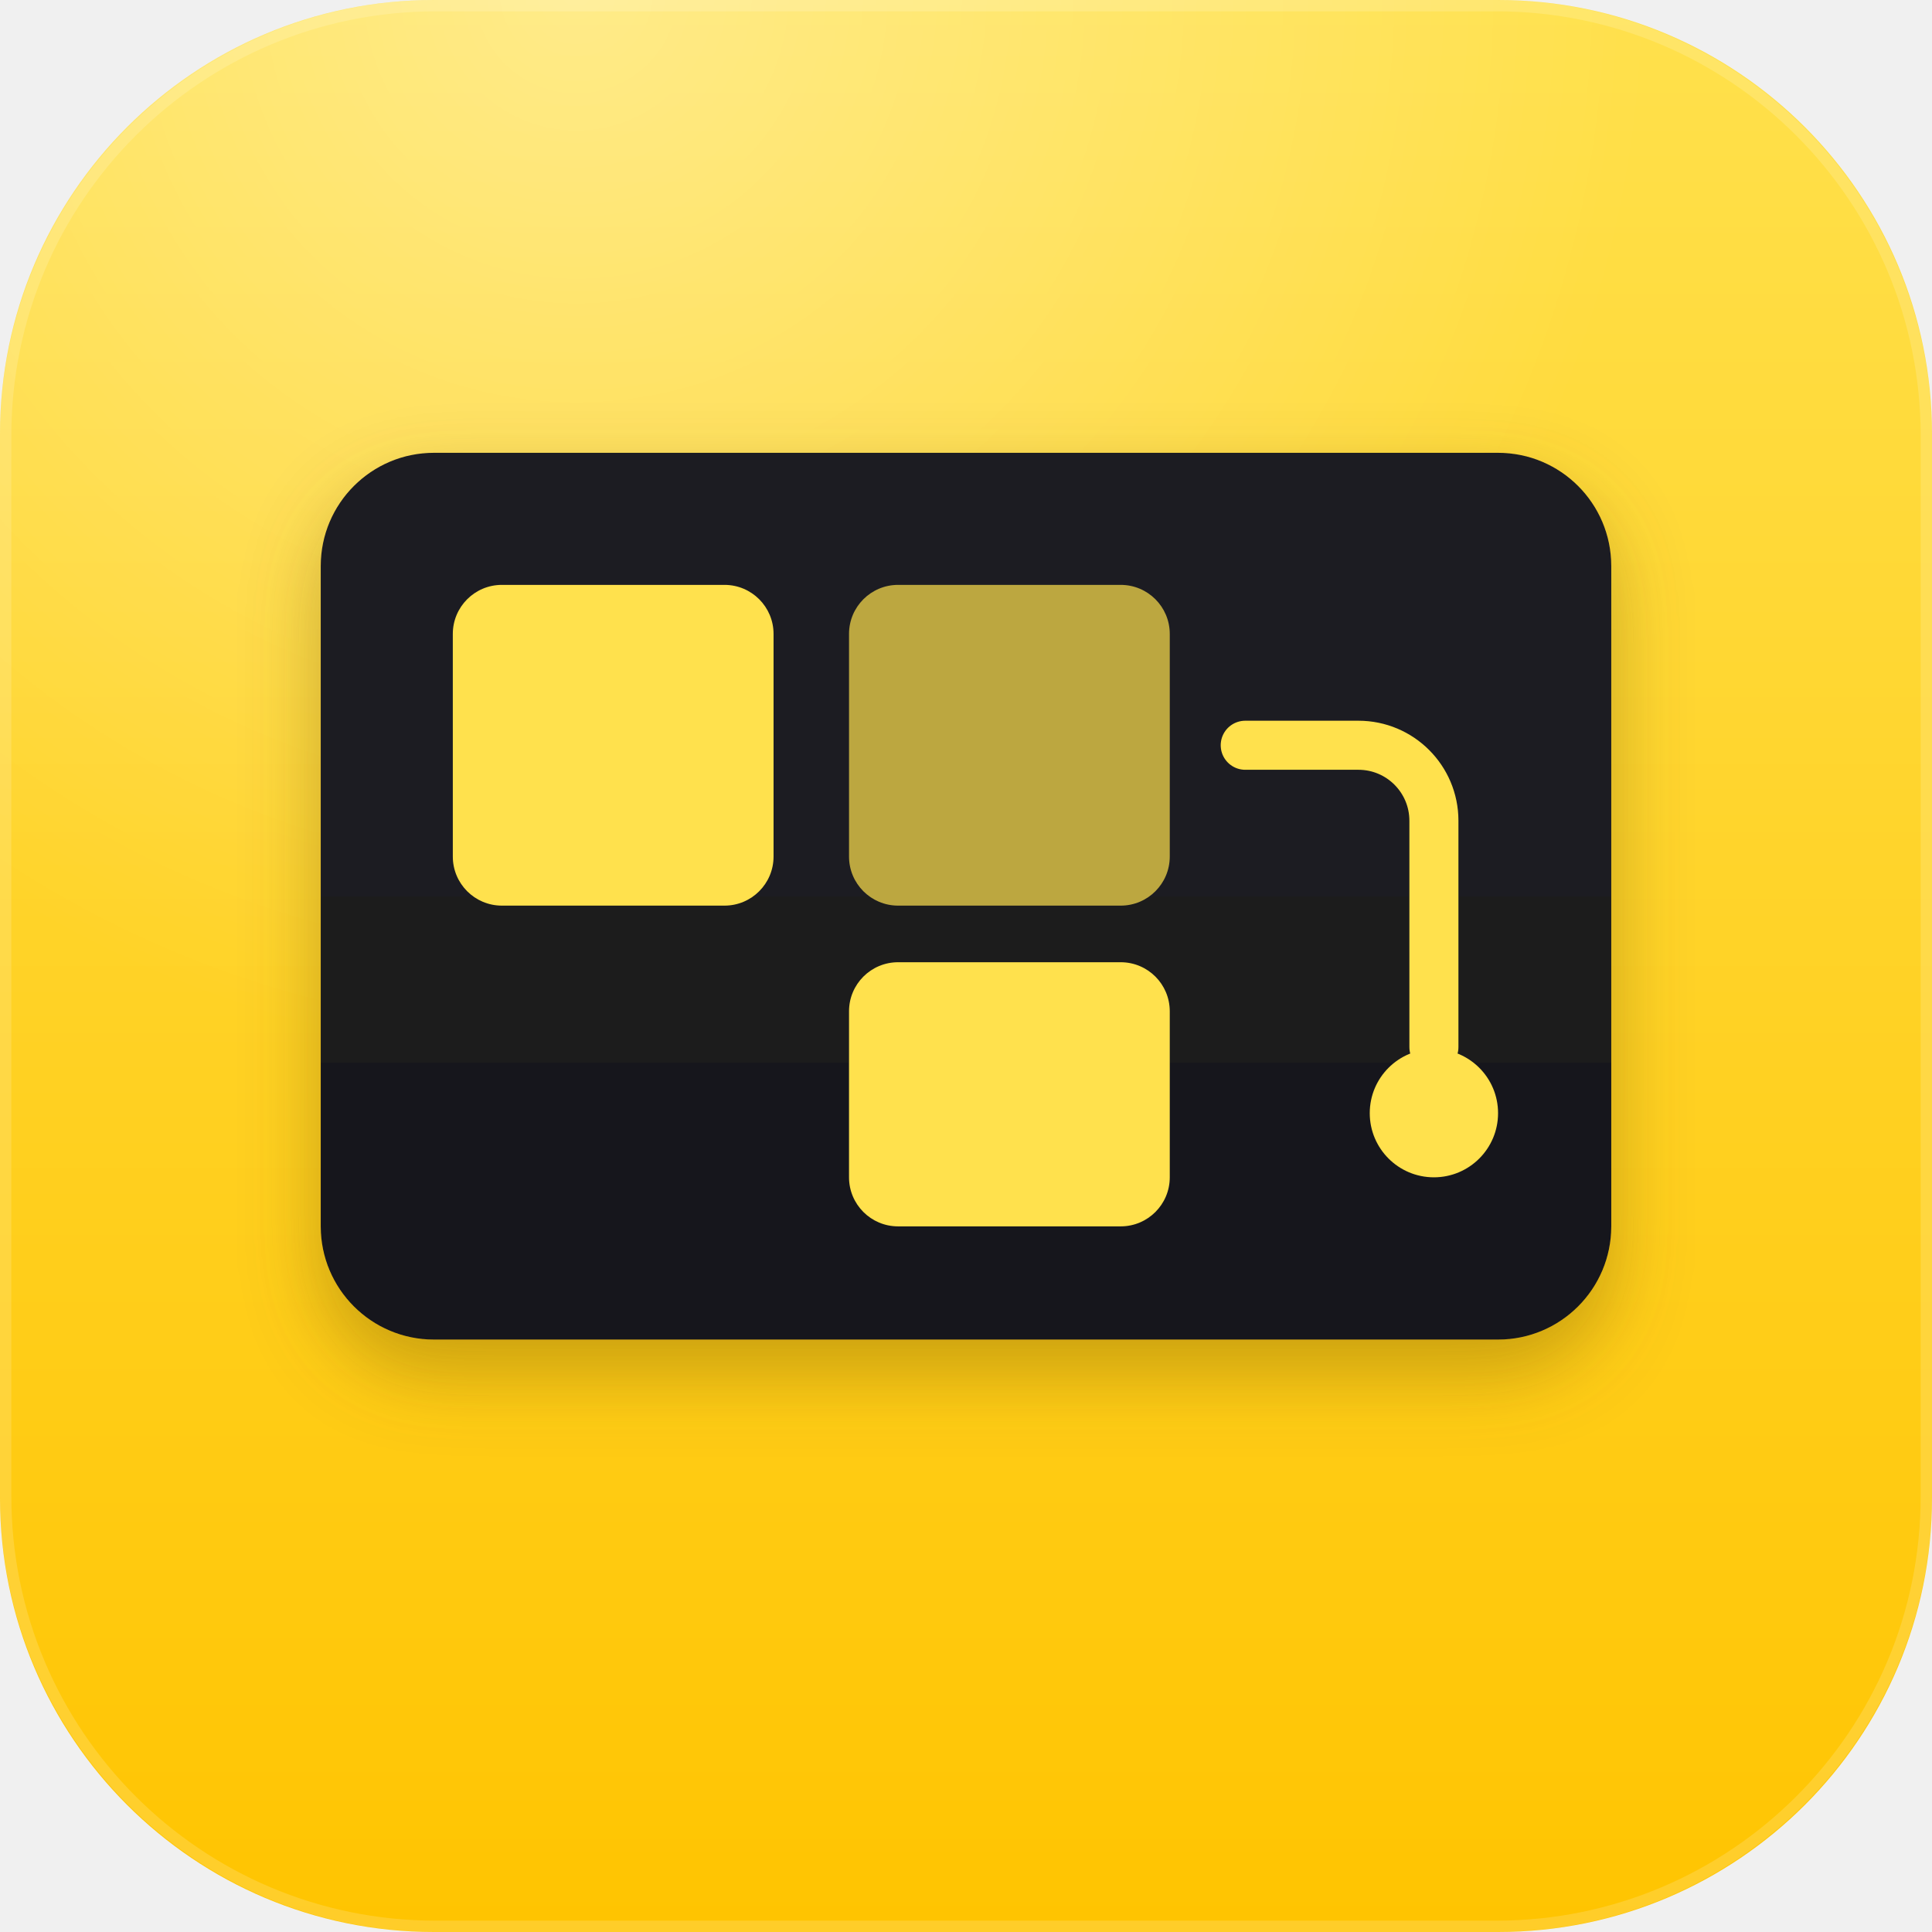
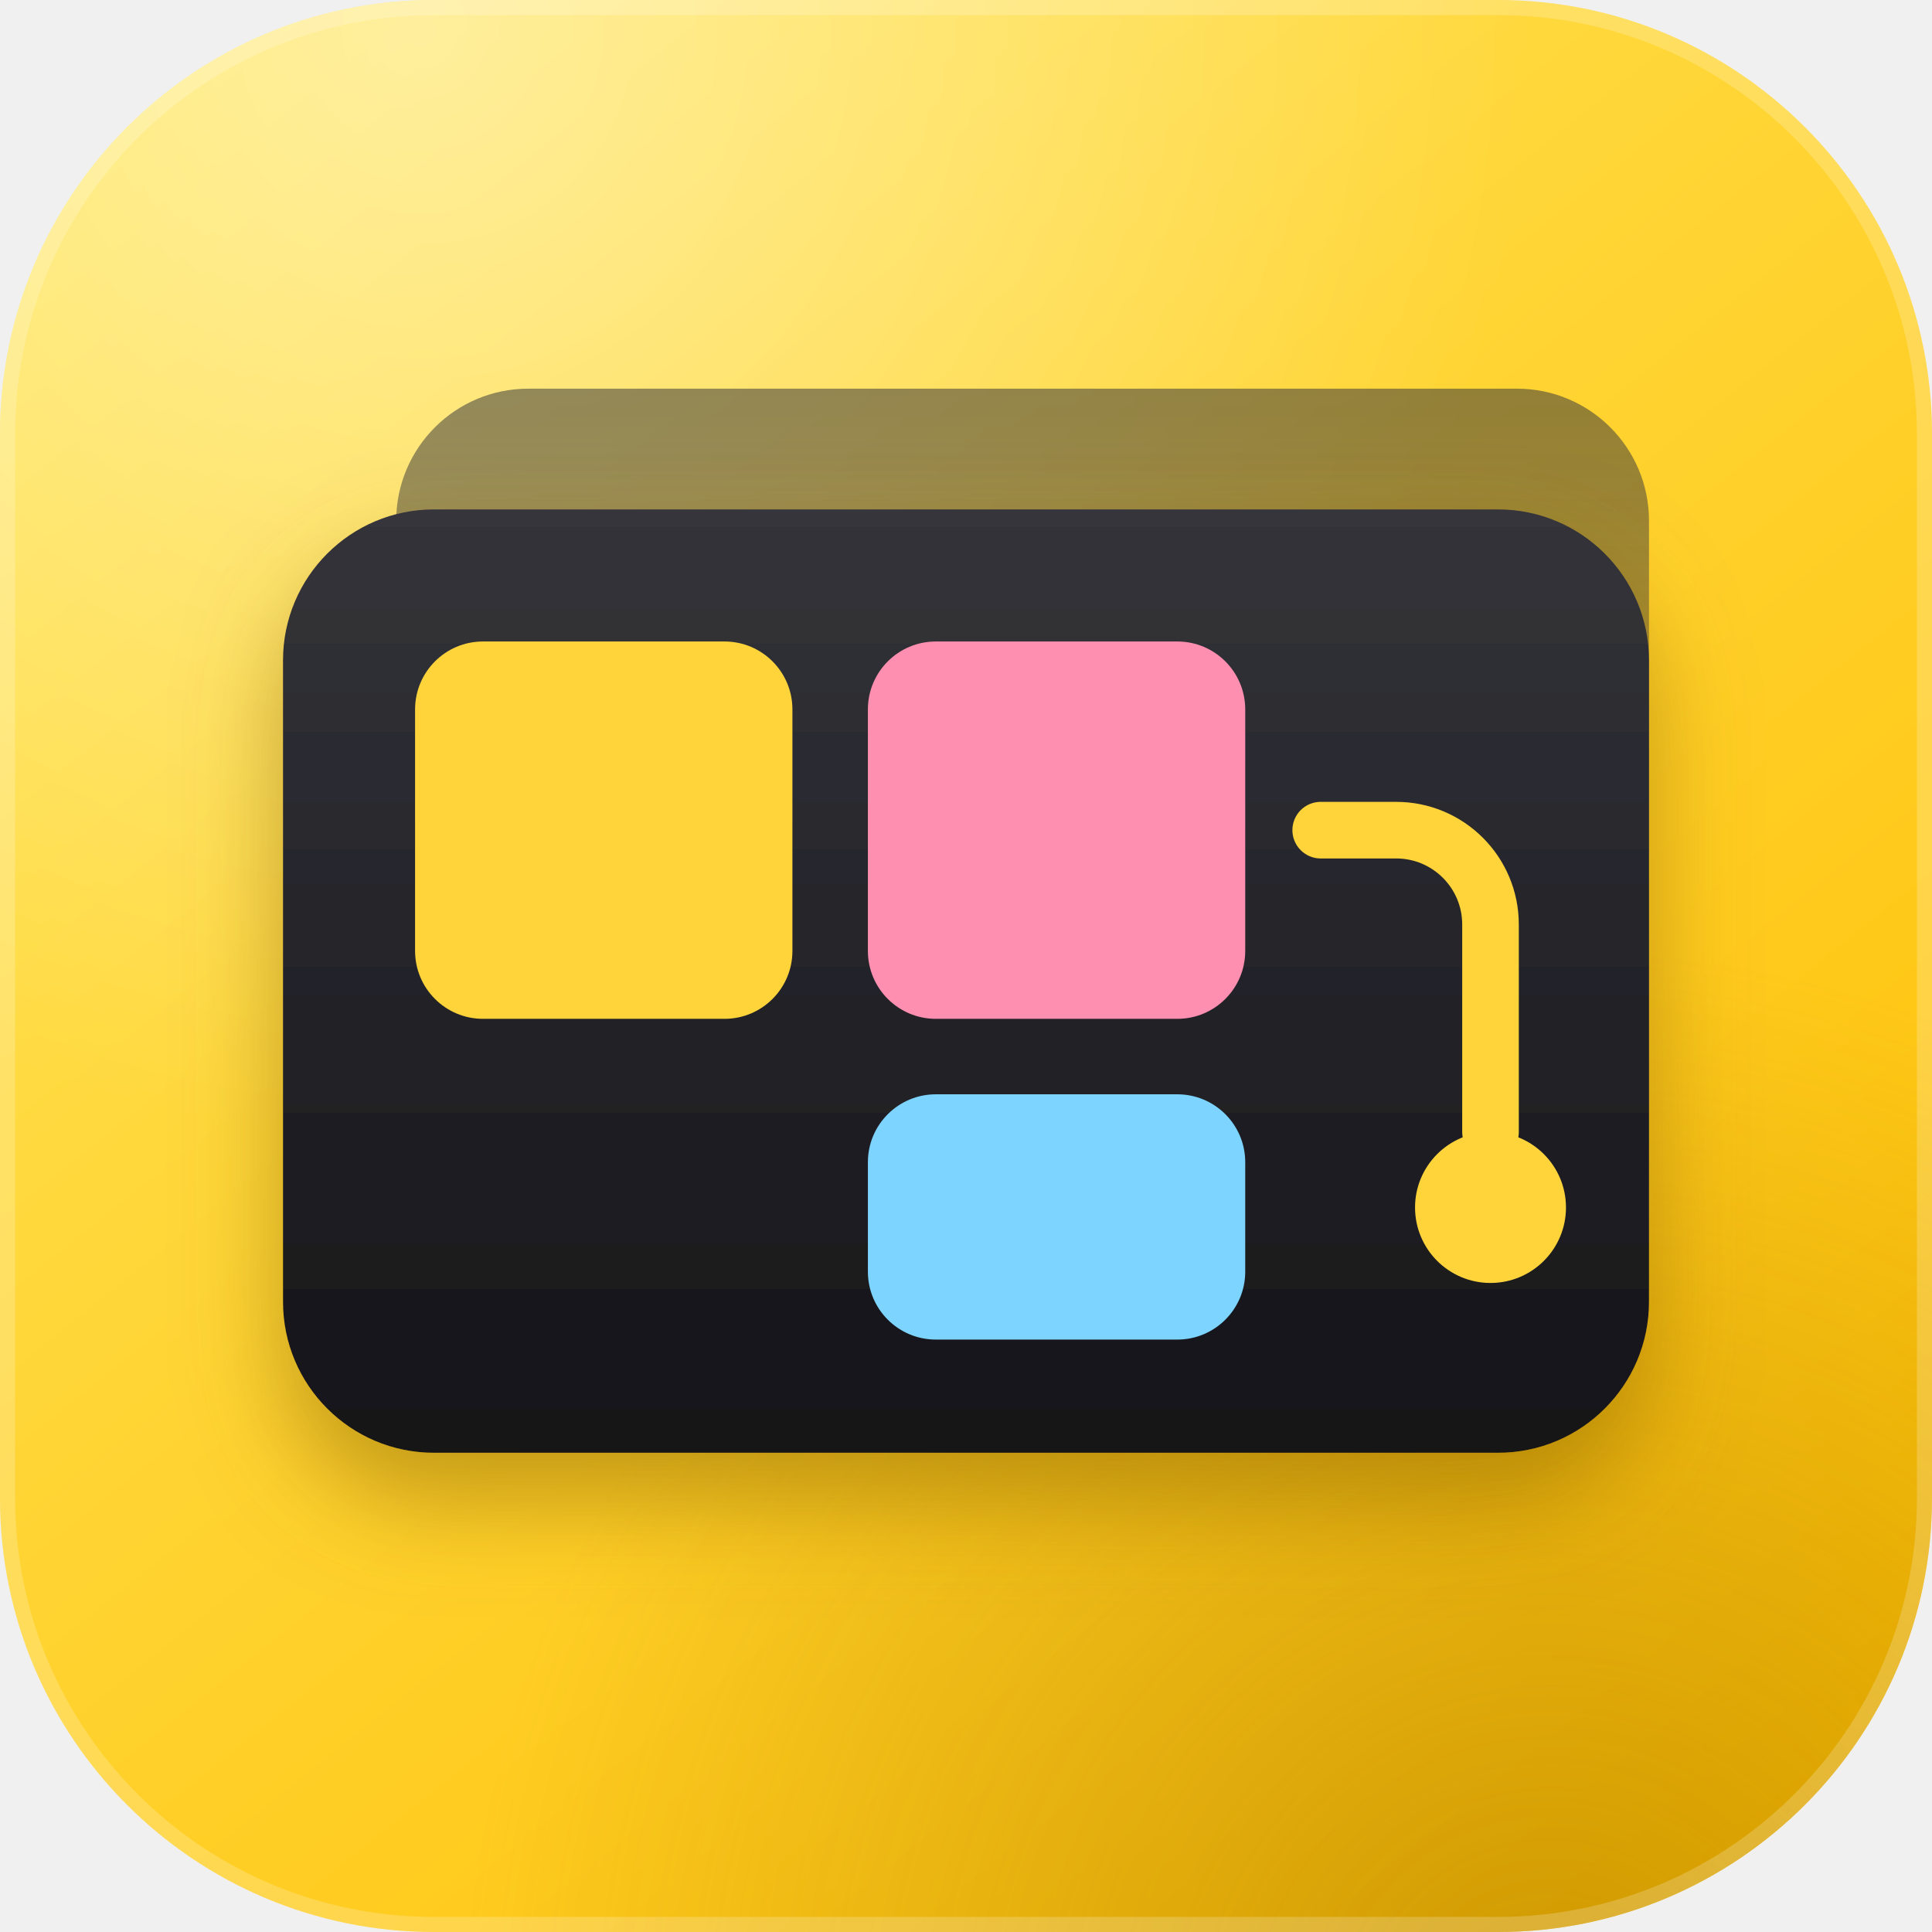
<svg xmlns="http://www.w3.org/2000/svg" viewBox="0 0 1024 1024">
  <defs>
-     <linearGradient id="a27-bg" x1="0" y1="0" x2="0" y2="1">
-       <stop offset="0" stop-color="#FFE14D" />
-       <stop offset="1" stop-color="#FFC400" />
+     <linearGradient id="v27bg" x1=".1" y1="0" x2=".9" y2="1">
+       <stop offset="0" stop-color="#FFE65C" />
+       <stop offset="1" stop-color="#FFBE00" />
    </linearGradient>
-     <radialGradient id="a27-hl" cx=".3" cy="0" r="1">
-       <stop offset="0" stop-color="#fff" stop-opacity=".34" />
-       <stop offset=".55" stop-color="#fff" stop-opacity="0" />
+     <radialGradient id="v27hl" cx=".22" cy=".02" r=".95">
+       <stop offset="0" stop-color="#fff" stop-opacity=".42" />
+       <stop offset=".6" stop-color="#fff" stop-opacity="0" />
    </radialGradient>
-     <linearGradient id="a27-fg" x1="0" y1="0" x2="0" y2="1">
-       <stop offset="0" stop-color="#1F1F24" />
-       <stop offset="1" stop-color="#17171B" />
+     <radialGradient id="v27lo" cx=".8" cy="1.05" r=".8">
+       <stop offset="0" stop-color="#8A6400" stop-opacity=".42" />
+       <stop offset=".7" stop-color="#8A6400" stop-opacity="0" />
+     </radialGradient>
+     <linearGradient id="v27fg" x1="0" y1="0" x2="0" y2="1">
+       <stop offset="0" stop-color="#34343A" />
+       <stop offset="1" stop-color="#141418" />
    </linearGradient>
-     <filter id="a27-sh" x="-20%" y="-20%" width="140%" height="150%">
-       <feDropShadow dx="0" dy="18" stdDeviation="20" flood-color="#735800" flood-opacity=".38" />
+     <linearGradient id="v27ac" x1="0" y1="0" x2="1" y2="1">
+       <stop offset="0" stop-color="#FFE86C" />
+       <stop offset="1" stop-color="#FFBE00" />
+     </linearGradient>
+     <linearGradient id="v27gl" x1="0" y1="0" x2="0" y2="1">
+       <stop offset="0" stop-color="#3A3A3A" stop-opacity=".55" />
+       <stop offset="1" stop-color="#3A3A3A" stop-opacity=".22" />
+     </linearGradient>
+     <filter id="v27sh" x="-30%" y="-30%" width="160%" height="170%">
+       <feDropShadow dx="0" dy="26" stdDeviation="26" flood-color="#8A6400" flood-opacity=".5" />
+     </filter>
+     <filter id="v27s2" x="-30%" y="-30%" width="160%" height="170%">
+       <feDropShadow dx="0" dy="10" stdDeviation="12" flood-color="#8A6400" flood-opacity=".3" />
    </filter>
  </defs>
-   <rect width="1024" height="1024" rx="230" fill="url(#a27-bg)" />
-   <rect width="1024" height="1024" rx="230" fill="url(#a27-hl)" />
-   <g filter="url(#a27-sh)">
-     <rect x="170" y="240" width="684" height="470" rx="60" fill="url(#a27-fg)" />
-     <rect x="240" y="310" width="170" height="170" rx="26" fill="#FFE14D" />
-     <rect x="450" y="310" width="170" height="170" rx="26" fill="#BCA741" />
-     <rect x="450" y="510" width="170" height="140" rx="26" fill="#FFE14D" />
-     <path d="M660 395h60a40 40 0 0 1 40 40v120" fill="none" stroke="#FFE14D" stroke-width="26" stroke-linecap="round" />
-     <circle cx="760" cy="590" r="34" fill="#FFE14D" />
+   <rect width="1024" height="1024" rx="230" fill="url(#v27bg)" />
+   <rect width="1024" height="1024" rx="230" fill="url(#v27lo)" />
+   <rect width="1024" height="1024" rx="230" fill="url(#v27hl)" />
+   <g transform="translate(40 -44)">
+     <rect x="170" y="250" width="664" height="470" rx="70" fill="url(#v27gl)" />
  </g>
-   <rect x="3" y="3" width="1018" height="1018" rx="228" fill="none" stroke="#fff" stroke-opacity=".16" stroke-width="6" />
+   <g filter="url(#v27sh)">
+     <rect x="150" y="270" width="724" height="500" rx="80" fill="url(#v27fg)" />
+     <rect x="220" y="340" width="200" height="200" rx="36" fill="#FFD43B" />
+     <rect x="460" y="340" width="200" height="200" rx="36" fill="#FF8FB1" />
+     <rect x="460" y="580" width="200" height="130" rx="36" fill="#7CD4FF" />
+     <path d="M700 440h40a50 50 0 0 1 50 50v110" fill="none" stroke="#FFD43B" stroke-width="30" stroke-linecap="round" stroke-linejoin="round" />
+     <circle cx="790" cy="640" r="40" fill="#FFD43B" />
+   </g>
+   <rect x="4" y="4" width="1016" height="1016" rx="226" fill="none" stroke="#fff" stroke-opacity=".2" stroke-width="8" />
</svg>
